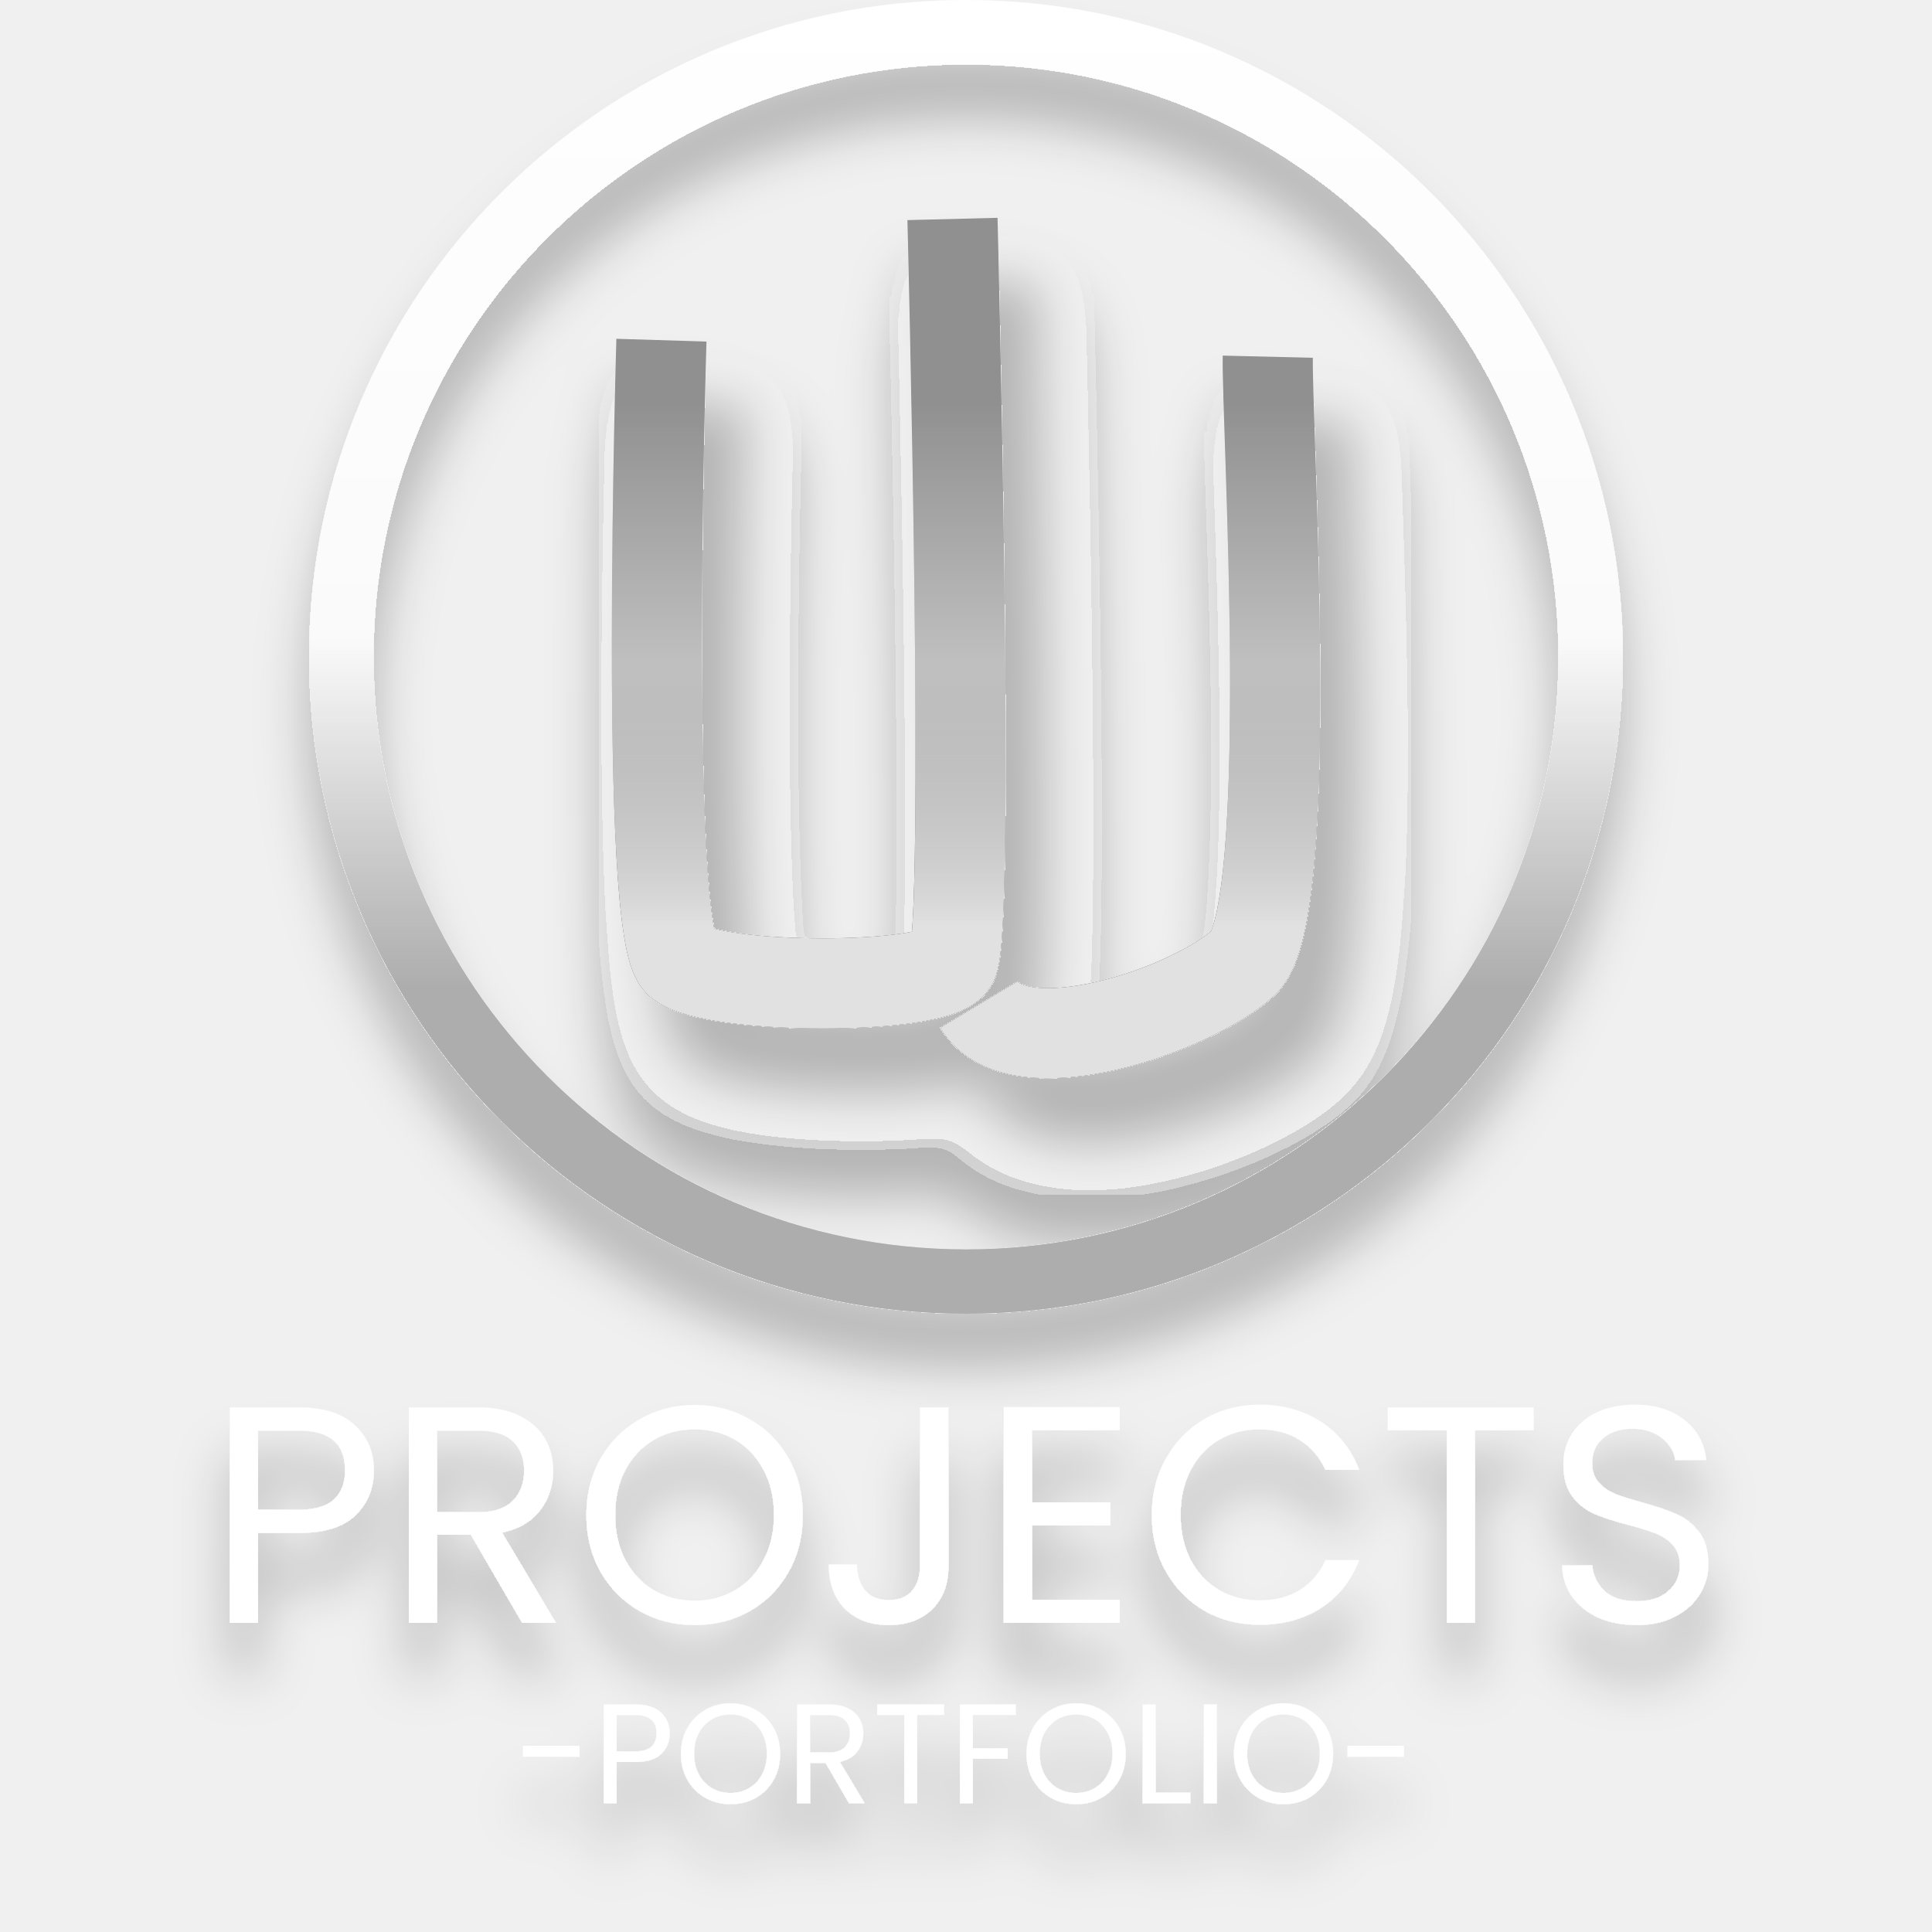
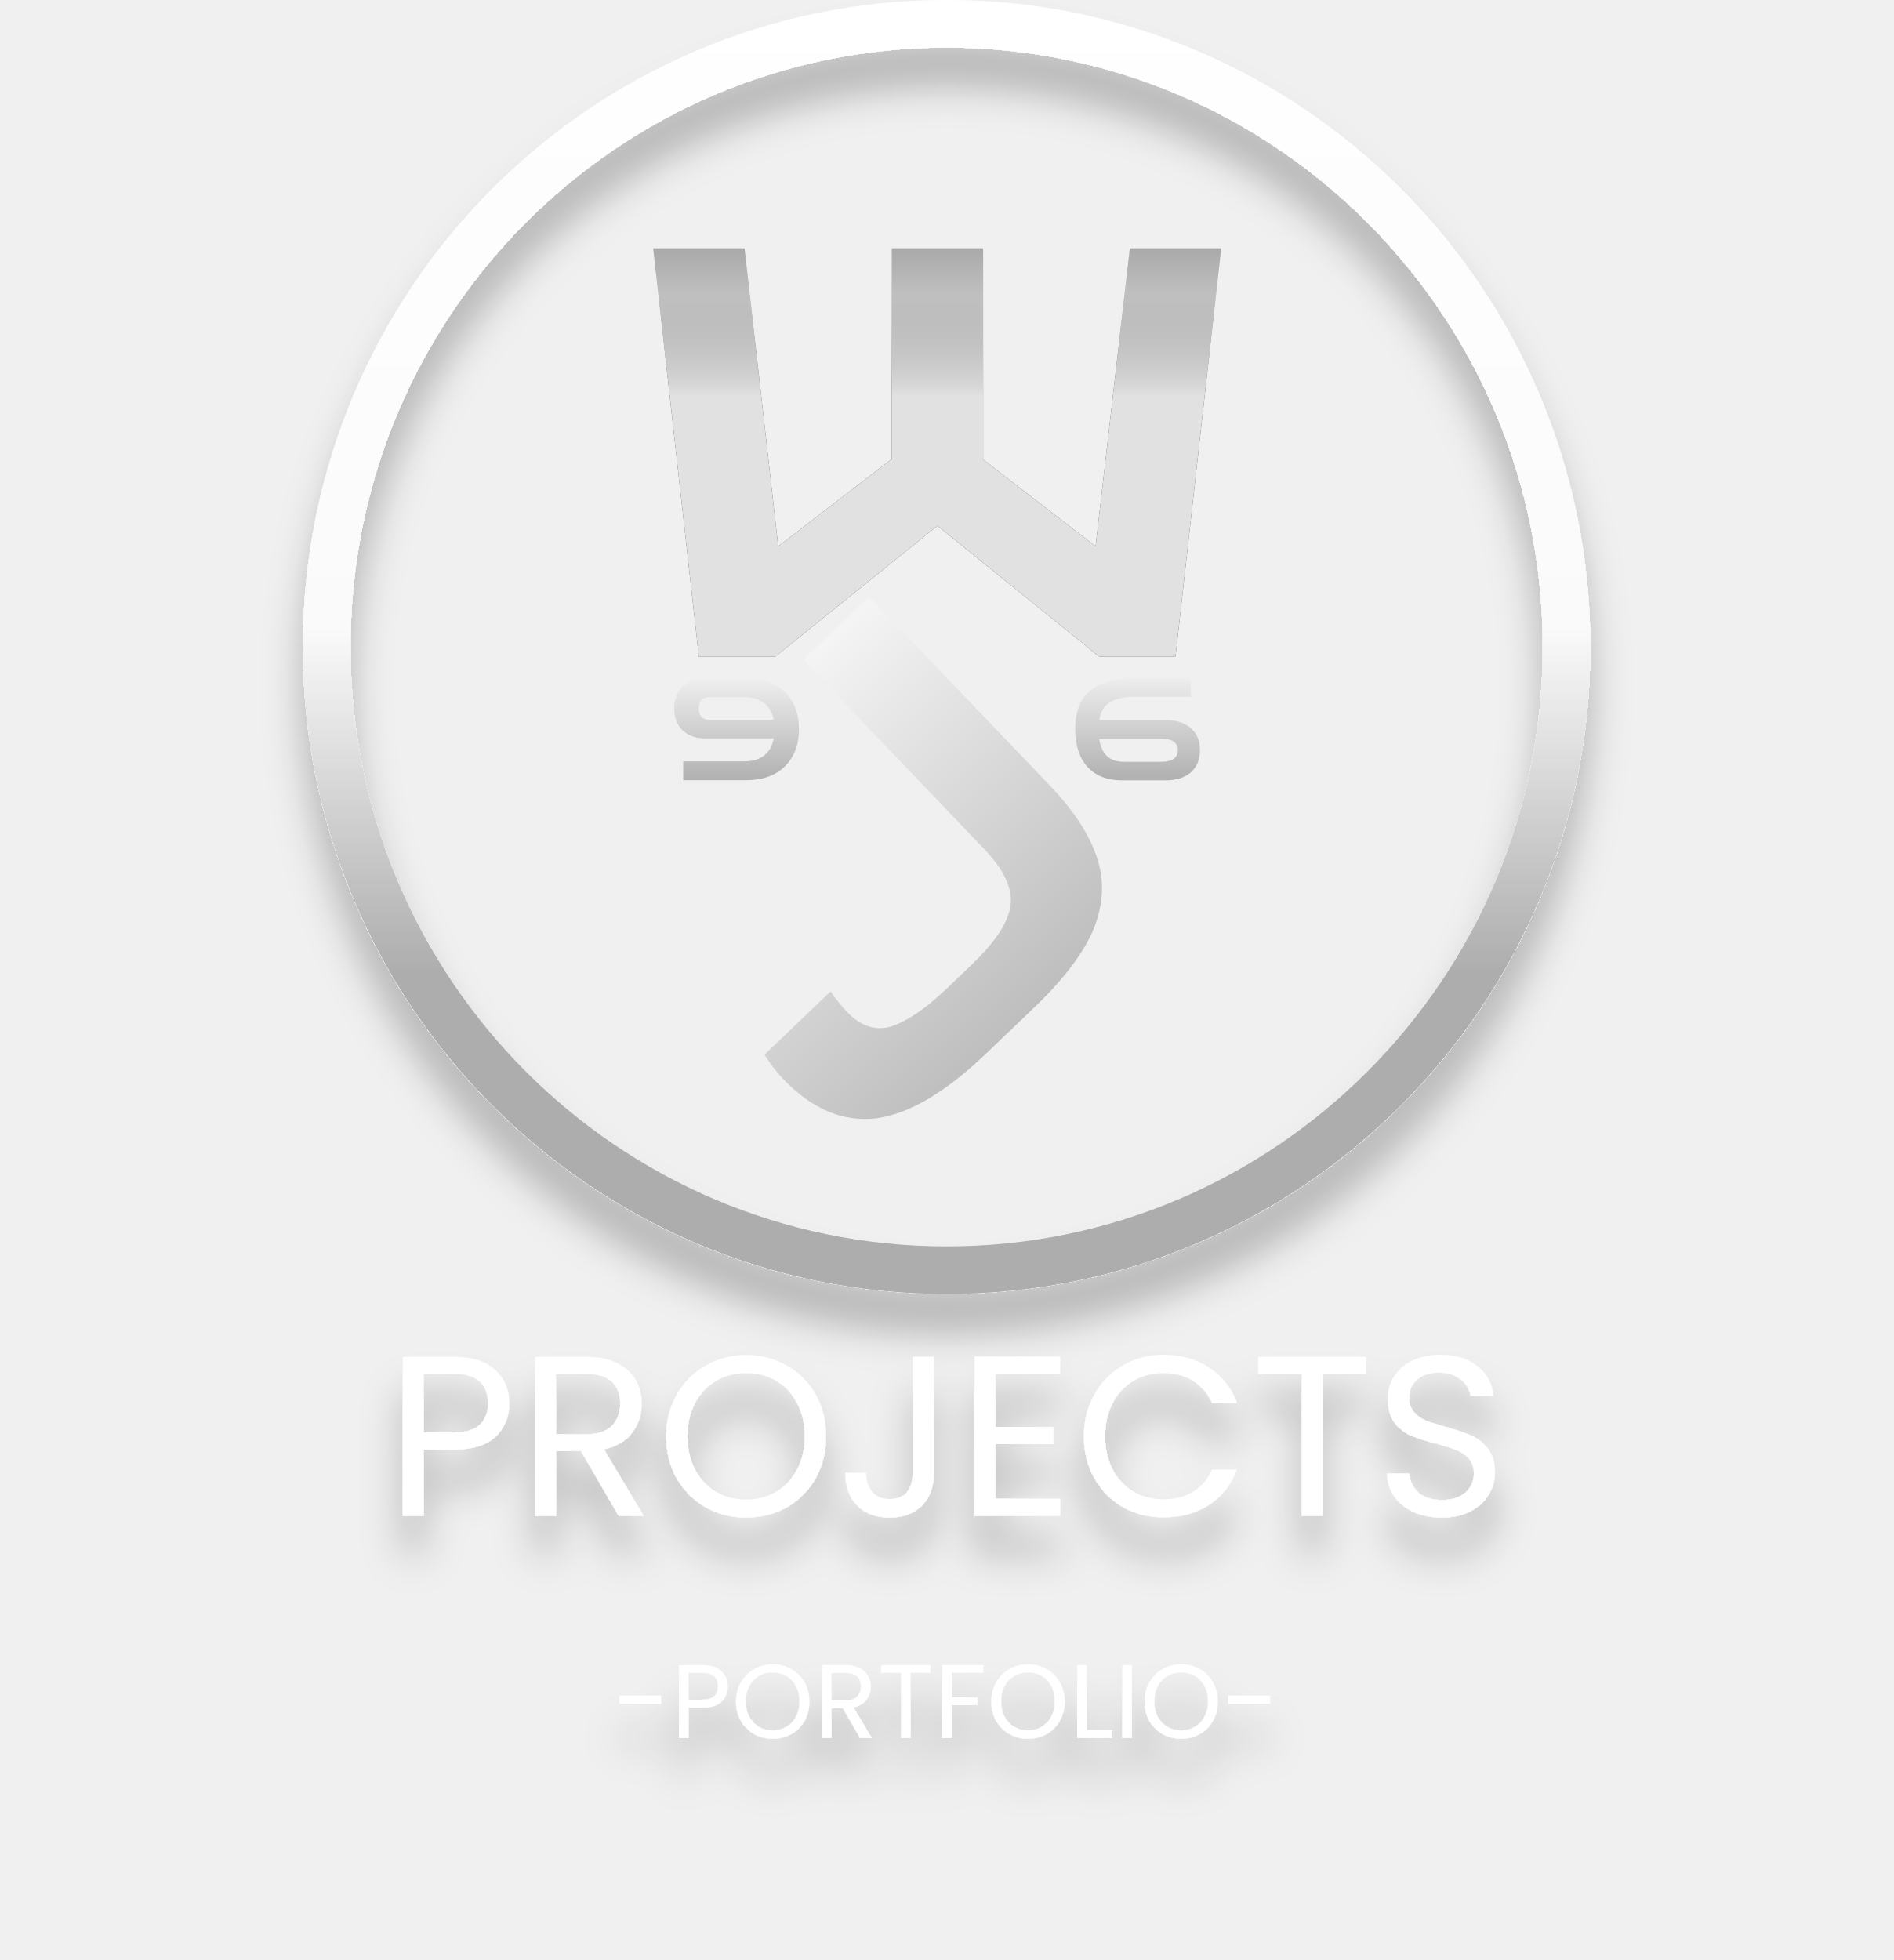
- <svg xmlns="http://www.w3.org/2000/svg" width="150" height="150" viewBox="0 0 150 150" fill="none">
-   <g filter="url(#filter0_d_14_55)">
-     <circle cx="75" cy="51" r="48.5" stroke="url(#paint0_linear_14_55)" stroke-width="5" stroke-linecap="square" />
-     <circle cx="75" cy="51" r="48.5" stroke="url(#paint1_linear_14_55)" stroke-opacity="0.2" stroke-width="5" stroke-linecap="square" />
-     <path d="M29.028 114.168C29.028 115.56 28.548 116.72 27.588 117.648C26.644 118.56 25.196 119.016 23.244 119.016H20.028V126H17.844V109.272H23.244C25.132 109.272 26.564 109.728 27.54 110.64C28.532 111.552 29.028 112.728 29.028 114.168ZM23.244 117.216C24.46 117.216 25.356 116.952 25.932 116.424C26.508 115.896 26.796 115.144 26.796 114.168C26.796 112.104 25.612 111.072 23.244 111.072H20.028V117.216H23.244ZM40.55 126L36.566 119.16H33.926V126H31.742V109.272H37.142C38.407 109.272 39.471 109.488 40.334 109.92C41.215 110.352 41.87 110.936 42.303 111.672C42.734 112.408 42.95 113.248 42.95 114.192C42.95 115.344 42.614 116.36 41.943 117.24C41.286 118.12 40.294 118.704 38.967 118.992L43.166 126H40.55ZM33.926 117.408H37.142C38.327 117.408 39.215 117.12 39.806 116.544C40.398 115.952 40.694 115.168 40.694 114.192C40.694 113.2 40.398 112.432 39.806 111.888C39.23 111.344 38.343 111.072 37.142 111.072H33.926V117.408ZM53.928 126.168C52.376 126.168 50.96 125.808 49.68 125.088C48.4 124.352 47.384 123.336 46.632 122.04C45.896 120.728 45.528 119.256 45.528 117.624C45.528 115.992 45.896 114.528 46.632 113.232C47.384 111.92 48.4 110.904 49.68 110.184C50.96 109.448 52.376 109.08 53.928 109.08C55.496 109.08 56.92 109.448 58.2 110.184C59.48 110.904 60.488 111.912 61.224 113.208C61.96 114.504 62.328 115.976 62.328 117.624C62.328 119.272 61.96 120.744 61.224 122.04C60.488 123.336 59.48 124.352 58.2 125.088C56.92 125.808 55.496 126.168 53.928 126.168ZM53.928 124.272C55.096 124.272 56.144 124 57.072 123.456C58.016 122.912 58.752 122.136 59.28 121.128C59.824 120.12 60.096 118.952 60.096 117.624C60.096 116.28 59.824 115.112 59.28 114.12C58.752 113.112 58.024 112.336 57.096 111.792C56.168 111.248 55.112 110.976 53.928 110.976C52.744 110.976 51.688 111.248 50.76 111.792C49.832 112.336 49.096 113.112 48.552 114.12C48.024 115.112 47.76 116.28 47.76 117.624C47.76 118.952 48.024 120.12 48.552 121.128C49.096 122.136 49.832 122.912 50.76 123.456C51.704 124 52.76 124.272 53.928 124.272ZM73.635 109.272V121.632C73.635 123.008 73.211 124.112 72.363 124.944C71.515 125.76 70.395 126.168 69.003 126.168C67.595 126.168 66.467 125.752 65.619 124.92C64.771 124.072 64.347 122.92 64.347 121.464H66.531C66.547 122.28 66.755 122.944 67.155 123.456C67.571 123.968 68.187 124.224 69.003 124.224C69.819 124.224 70.427 123.984 70.827 123.504C71.227 123.008 71.427 122.384 71.427 121.632V109.272H73.635ZM80.122 111.048V116.64H86.218V118.44H80.122V124.2H86.938V126H77.938V109.248H86.938V111.048H80.122ZM89.427 117.624C89.427 115.992 89.794 114.528 90.531 113.232C91.266 111.92 92.266 110.896 93.531 110.16C94.811 109.424 96.227 109.056 97.778 109.056C99.603 109.056 101.195 109.496 102.555 110.376C103.915 111.256 104.907 112.504 105.531 114.12H102.915C102.451 113.112 101.779 112.336 100.899 111.792C100.035 111.248 98.995 110.976 97.778 110.976C96.611 110.976 95.562 111.248 94.635 111.792C93.707 112.336 92.978 113.112 92.451 114.12C91.922 115.112 91.659 116.28 91.659 117.624C91.659 118.952 91.922 120.12 92.451 121.128C92.978 122.12 93.707 122.888 94.635 123.432C95.562 123.976 96.611 124.248 97.778 124.248C98.995 124.248 100.035 123.984 100.899 123.456C101.779 122.912 102.451 122.136 102.915 121.128H105.531C104.907 122.728 103.915 123.968 102.555 124.848C101.195 125.712 99.603 126.144 97.778 126.144C96.227 126.144 94.811 125.784 93.531 125.064C92.266 124.328 91.266 123.312 90.531 122.016C89.794 120.72 89.427 119.256 89.427 117.624ZM119.078 109.272V111.048H114.518V126H112.334V111.048H107.75V109.272H119.078ZM127.07 126.168C125.966 126.168 124.974 125.976 124.094 125.592C123.23 125.192 122.55 124.648 122.054 123.96C121.558 123.256 121.302 122.448 121.286 121.536H123.614C123.694 122.32 124.014 122.984 124.574 123.528C125.15 124.056 125.982 124.32 127.07 124.32C128.11 124.32 128.926 124.064 129.518 123.552C130.126 123.024 130.43 122.352 130.43 121.536C130.43 120.896 130.254 120.376 129.902 119.976C129.55 119.576 129.11 119.272 128.582 119.064C128.054 118.856 127.342 118.632 126.446 118.392C125.342 118.104 124.454 117.816 123.782 117.528C123.126 117.24 122.558 116.792 122.078 116.184C121.614 115.56 121.382 114.728 121.382 113.688C121.382 112.776 121.614 111.968 122.078 111.264C122.542 110.56 123.19 110.016 124.022 109.632C124.87 109.248 125.838 109.056 126.926 109.056C128.494 109.056 129.774 109.448 130.766 110.232C131.774 111.016 132.342 112.056 132.47 113.352H130.07C129.99 112.712 129.654 112.152 129.062 111.672C128.47 111.176 127.686 110.928 126.71 110.928C125.798 110.928 125.054 111.168 124.478 111.648C123.902 112.112 123.614 112.768 123.614 113.616C123.614 114.224 123.782 114.72 124.118 115.104C124.47 115.488 124.894 115.784 125.39 115.992C125.902 116.184 126.614 116.408 127.526 116.664C128.63 116.968 129.518 117.272 130.19 117.576C130.862 117.864 131.438 118.32 131.918 118.944C132.398 119.552 132.638 120.384 132.638 121.44C132.638 122.256 132.422 123.024 131.99 123.744C131.558 124.464 130.918 125.048 130.07 125.496C129.222 125.944 128.222 126.168 127.07 126.168Z" fill="white" />
-     <path d="M44.991 135.545V136.392H40.602V135.545H44.991ZM51.996 134.577C51.996 135.215 51.776 135.747 51.336 136.172C50.903 136.59 50.24 136.799 49.345 136.799H47.871V140H46.87V132.333H49.345C50.21 132.333 50.867 132.542 51.314 132.96C51.769 133.378 51.996 133.917 51.996 134.577ZM49.345 135.974C49.902 135.974 50.313 135.853 50.577 135.611C50.841 135.369 50.973 135.024 50.973 134.577C50.973 133.631 50.43 133.158 49.345 133.158H47.871V135.974H49.345ZM56.716 140.077C56.005 140.077 55.356 139.912 54.769 139.582C54.182 139.245 53.717 138.779 53.372 138.185C53.035 137.584 52.866 136.909 52.866 136.161C52.866 135.413 53.035 134.742 53.372 134.148C53.717 133.547 54.182 133.081 54.769 132.751C55.356 132.414 56.005 132.245 56.716 132.245C57.435 132.245 58.087 132.414 58.674 132.751C59.261 133.081 59.723 133.543 60.06 134.137C60.397 134.731 60.566 135.406 60.566 136.161C60.566 136.916 60.397 137.591 60.06 138.185C59.723 138.779 59.261 139.245 58.674 139.582C58.087 139.912 57.435 140.077 56.716 140.077ZM56.716 139.208C57.251 139.208 57.732 139.083 58.157 138.834C58.59 138.585 58.927 138.229 59.169 137.767C59.418 137.305 59.543 136.77 59.543 136.161C59.543 135.545 59.418 135.01 59.169 134.555C58.927 134.093 58.593 133.737 58.168 133.488C57.743 133.239 57.259 133.114 56.716 133.114C56.173 133.114 55.689 133.239 55.264 133.488C54.839 133.737 54.501 134.093 54.252 134.555C54.01 135.01 53.889 135.545 53.889 136.161C53.889 136.77 54.01 137.305 54.252 137.767C54.501 138.229 54.839 138.585 55.264 138.834C55.697 139.083 56.181 139.208 56.716 139.208ZM65.924 140L64.099 136.865H62.889V140H61.888V132.333H64.362C64.942 132.333 65.43 132.432 65.826 132.63C66.229 132.828 66.529 133.096 66.728 133.433C66.925 133.77 67.025 134.155 67.025 134.588C67.025 135.116 66.871 135.582 66.562 135.985C66.262 136.388 65.807 136.656 65.198 136.788L67.124 140H65.924ZM62.889 136.062H64.362C64.905 136.062 65.312 135.93 65.584 135.666C65.855 135.395 65.99 135.035 65.99 134.588C65.99 134.133 65.855 133.781 65.584 133.532C65.32 133.283 64.912 133.158 64.362 133.158H62.889V136.062ZM73.299 132.333V133.147H71.209V140H70.208V133.147H68.107V132.333H73.299ZM78.865 132.333V133.147H75.532V135.732H78.238V136.546H75.532V140H74.531V132.333H78.865ZM83.55 140.077C82.839 140.077 82.19 139.912 81.603 139.582C81.016 139.245 80.551 138.779 80.206 138.185C79.869 137.584 79.7 136.909 79.7 136.161C79.7 135.413 79.869 134.742 80.206 134.148C80.551 133.547 81.016 133.081 81.603 132.751C82.19 132.414 82.839 132.245 83.55 132.245C84.269 132.245 84.921 132.414 85.508 132.751C86.095 133.081 86.557 133.543 86.894 134.137C87.231 134.731 87.4 135.406 87.4 136.161C87.4 136.916 87.231 137.591 86.894 138.185C86.557 138.779 86.095 139.245 85.508 139.582C84.921 139.912 84.269 140.077 83.55 140.077ZM83.55 139.208C84.085 139.208 84.566 139.083 84.991 138.834C85.424 138.585 85.761 138.229 86.003 137.767C86.252 137.305 86.377 136.77 86.377 136.161C86.377 135.545 86.252 135.01 86.003 134.555C85.761 134.093 85.427 133.737 85.002 133.488C84.577 133.239 84.093 133.114 83.55 133.114C83.007 133.114 82.523 133.239 82.098 133.488C81.673 133.737 81.335 134.093 81.086 134.555C80.844 135.01 80.723 135.545 80.723 136.161C80.723 136.77 80.844 137.305 81.086 137.767C81.335 138.229 81.673 138.585 82.098 138.834C82.531 139.083 83.015 139.208 83.55 139.208ZM89.722 139.186H92.406V140H88.722V132.333H89.722V139.186ZM94.471 132.333V140H93.47V132.333H94.471ZM99.653 140.077C98.941 140.077 98.292 139.912 97.706 139.582C97.119 139.245 96.653 138.779 96.309 138.185C95.971 137.584 95.803 136.909 95.803 136.161C95.803 135.413 95.971 134.742 96.309 134.148C96.653 133.547 97.119 133.081 97.706 132.751C98.292 132.414 98.941 132.245 99.653 132.245C100.371 132.245 101.024 132.414 101.611 132.751C102.197 133.081 102.659 133.543 102.997 134.137C103.334 134.731 103.503 135.406 103.503 136.161C103.503 136.916 103.334 137.591 102.997 138.185C102.659 138.779 102.197 139.245 101.611 139.582C101.024 139.912 100.371 140.077 99.653 140.077ZM99.653 139.208C100.188 139.208 100.668 139.083 101.094 138.834C101.526 138.585 101.864 138.229 102.106 137.767C102.355 137.305 102.48 136.77 102.48 136.161C102.48 135.545 102.355 135.01 102.106 134.555C101.864 134.093 101.53 133.737 101.105 133.488C100.679 133.239 100.195 133.114 99.653 133.114C99.11 133.114 98.626 133.239 98.201 133.488C97.775 133.737 97.438 134.093 97.189 134.555C96.947 135.01 96.826 135.545 96.826 136.161C96.826 136.77 96.947 137.305 97.189 137.767C97.438 138.229 97.775 138.585 98.201 138.834C98.633 139.083 99.117 139.208 99.653 139.208ZM109.004 135.545V136.392H104.615V135.545H109.004Z" fill="white" />
-     <g filter="url(#filter1_d_14_55)">
-       <path d="M51.353 26.411C51.353 26.411 49.941 72.61 52.765 74.749C55.59 76.888 72.538 76.888 73.951 74.749C75.363 72.61 73.951 17 73.951 17M98.431 27.694C98.314 32.512 100.679 70.999 96.548 74.749C92.418 78.498 79 83 76 78" stroke="url(#paint2_linear_14_55)" stroke-width="7" />
-       <path d="M51.353 26.411C51.353 26.411 49.941 72.61 52.765 74.749C55.59 76.888 72.538 76.888 73.951 74.749C75.363 72.61 73.951 17 73.951 17M98.431 27.694C98.314 32.512 100.679 70.999 96.548 74.749C92.418 78.498 79 83 76 78" stroke="url(#paint3_linear_14_55)" stroke-opacity="0.86" stroke-width="7" />
-     </g>
+ <svg xmlns="http://www.w3.org/2000/svg" width="199" height="206" viewBox="0 0 199 206" fill="none">
+   <g filter="url(#filter0_d_18_8)">
+     <path d="M164.66 68C164.66 104.186 135.475 133.5 99.5 133.5C63.525 133.5 34.34 104.186 34.34 68C34.34 31.814 63.525 2.5 99.5 2.5C135.475 2.5 164.66 31.814 164.66 68Z" stroke="url(#paint0_linear_18_8)" stroke-width="5" stroke-linecap="square" />
+     <path d="M164.66 68C164.66 104.186 135.475 133.5 99.5 133.5C63.525 133.5 34.34 104.186 34.34 68C34.34 31.814 63.525 2.5 99.5 2.5C135.475 2.5 164.66 31.814 164.66 68Z" stroke="url(#paint1_linear_18_8)" stroke-opacity="0.2" stroke-width="5" stroke-linecap="square" />
+     <path d="M53.528 147.501C53.528 148.893 53.048 150.053 52.088 150.981C51.144 151.893 49.696 152.349 47.744 152.349H44.528V159.333H42.344V142.605H47.744C49.632 142.605 51.064 143.061 52.04 143.973C53.032 144.885 53.528 146.061 53.528 147.501ZM47.744 150.549C48.96 150.549 49.856 150.285 50.432 149.757C51.008 149.229 51.296 148.477 51.296 147.501C51.296 145.437 50.112 144.405 47.744 144.405H44.528V150.549H47.744ZM65.05 159.333L61.066 152.493H58.426V159.333H56.242V142.605H61.642C62.907 142.605 63.971 142.821 64.835 143.253C65.715 143.685 66.371 144.269 66.802 145.005C67.234 145.741 67.451 146.581 67.451 147.525C67.451 148.677 67.115 149.693 66.442 150.573C65.787 151.453 64.794 152.037 63.467 152.325L67.666 159.333H65.05ZM58.426 150.741H61.642C62.827 150.741 63.715 150.453 64.306 149.877C64.898 149.285 65.195 148.501 65.195 147.525C65.195 146.533 64.898 145.765 64.306 145.221C63.73 144.677 62.843 144.405 61.642 144.405H58.426V150.741ZM78.428 159.501C76.876 159.501 75.46 159.141 74.18 158.421C72.9 157.685 71.884 156.669 71.132 155.373C70.396 154.061 70.028 152.589 70.028 150.957C70.028 149.325 70.396 147.861 71.132 146.565C71.884 145.253 72.9 144.237 74.18 143.517C75.46 142.781 76.876 142.413 78.428 142.413C79.996 142.413 81.42 142.781 82.7 143.517C83.98 144.237 84.988 145.245 85.724 146.541C86.46 147.837 86.828 149.309 86.828 150.957C86.828 152.605 86.46 154.077 85.724 155.373C84.988 156.669 83.98 157.685 82.7 158.421C81.42 159.141 79.996 159.501 78.428 159.501ZM78.428 157.605C79.596 157.605 80.644 157.333 81.572 156.789C82.516 156.245 83.252 155.469 83.78 154.461C84.324 153.453 84.596 152.285 84.596 150.957C84.596 149.613 84.324 148.445 83.78 147.453C83.252 146.445 82.524 145.669 81.596 145.125C80.668 144.581 79.612 144.309 78.428 144.309C77.244 144.309 76.188 144.581 75.26 145.125C74.332 145.669 73.596 146.445 73.052 147.453C72.524 148.445 72.26 149.613 72.26 150.957C72.26 152.285 72.524 153.453 73.052 154.461C73.596 155.469 74.332 156.245 75.26 156.789C76.204 157.333 77.26 157.605 78.428 157.605ZM98.135 142.605V154.965C98.135 156.341 97.711 157.445 96.863 158.277C96.015 159.093 94.895 159.501 93.503 159.501C92.095 159.501 90.967 159.085 90.119 158.253C89.271 157.405 88.847 156.253 88.847 154.797H91.031C91.047 155.613 91.255 156.277 91.655 156.789C92.071 157.301 92.687 157.557 93.503 157.557C94.319 157.557 94.927 157.317 95.327 156.837C95.727 156.341 95.927 155.717 95.927 154.965V142.605H98.135ZM104.622 144.381V149.973H110.718V151.773H104.622V157.533H111.438V159.333H102.438V142.581H111.438V144.381H104.622ZM113.927 150.957C113.927 149.325 114.295 147.861 115.031 146.565C115.767 145.253 116.767 144.229 118.031 143.493C119.311 142.757 120.727 142.389 122.279 142.389C124.103 142.389 125.695 142.829 127.055 143.709C128.415 144.589 129.407 145.837 130.031 147.453H127.415C126.951 146.445 126.279 145.669 125.399 145.125C124.535 144.581 123.495 144.309 122.279 144.309C121.111 144.309 120.063 144.581 119.135 145.125C118.207 145.669 117.479 146.445 116.951 147.453C116.423 148.445 116.159 149.613 116.159 150.957C116.159 152.285 116.423 153.453 116.951 154.461C117.479 155.453 118.207 156.221 119.135 156.765C120.063 157.309 121.111 157.581 122.279 157.581C123.495 157.581 124.535 157.317 125.399 156.789C126.279 156.245 126.951 155.469 127.415 154.461H130.031C129.407 156.061 128.415 157.301 127.055 158.181C125.695 159.045 124.103 159.477 122.279 159.477C120.727 159.477 119.311 159.117 118.031 158.397C116.767 157.661 115.767 156.645 115.031 155.349C114.295 154.053 113.927 152.589 113.927 150.957ZM143.578 142.605V144.381H139.018V159.333H136.834V144.381H132.25V142.605H143.578ZM151.57 159.501C150.466 159.501 149.474 159.309 148.594 158.925C147.73 158.525 147.05 157.981 146.554 157.293C146.058 156.589 145.802 155.781 145.786 154.869H148.114C148.194 155.653 148.514 156.317 149.074 156.861C149.65 157.389 150.482 157.653 151.57 157.653C152.61 157.653 153.426 157.397 154.018 156.885C154.626 156.357 154.93 155.685 154.93 154.869C154.93 154.229 154.754 153.709 154.402 153.309C154.05 152.909 153.61 152.605 153.082 152.397C152.554 152.189 151.842 151.965 150.946 151.725C149.842 151.437 148.954 151.149 148.282 150.861C147.626 150.573 147.058 150.125 146.578 149.517C146.114 148.893 145.882 148.061 145.882 147.021C145.882 146.109 146.114 145.301 146.578 144.597C147.042 143.893 147.69 143.349 148.522 142.965C149.37 142.581 150.338 142.389 151.426 142.389C152.994 142.389 154.274 142.781 155.266 143.565C156.274 144.349 156.842 145.389 156.97 146.685H154.57C154.49 146.045 154.154 145.485 153.562 145.005C152.97 144.509 152.186 144.261 151.21 144.261C150.298 144.261 149.554 144.501 148.978 144.981C148.402 145.445 148.114 146.101 148.114 146.949C148.114 147.557 148.282 148.053 148.618 148.437C148.97 148.821 149.394 149.117 149.89 149.325C150.402 149.517 151.114 149.741 152.026 149.997C153.13 150.301 154.018 150.605 154.69 150.909C155.362 151.197 155.938 151.653 156.418 152.277C156.898 152.885 157.138 153.717 157.138 154.773C157.138 155.589 156.922 156.357 156.49 157.077C156.058 157.797 155.418 158.381 154.57 158.829C153.722 159.277 152.722 159.501 151.57 159.501Z" fill="white" />
+     <path d="M69.491 178.212V179.059H65.102V178.212H69.491ZM76.496 177.244C76.496 177.882 76.276 178.413 75.836 178.839C75.403 179.257 74.74 179.466 73.845 179.466H72.371V182.667H71.37V175H73.845C74.71 175 75.367 175.209 75.814 175.627C76.269 176.045 76.496 176.584 76.496 177.244ZM73.845 178.641C74.402 178.641 74.813 178.52 75.077 178.278C75.341 178.036 75.473 177.691 75.473 177.244C75.473 176.298 74.93 175.825 73.845 175.825H72.371V178.641H73.845ZM81.216 182.744C80.505 182.744 79.856 182.579 79.269 182.249C78.682 181.911 78.217 181.446 77.872 180.852C77.535 180.25 77.366 179.576 77.366 178.828C77.366 178.08 77.535 177.409 77.872 176.815C78.217 176.213 78.682 175.748 79.269 175.418C79.856 175.08 80.505 174.912 81.216 174.912C81.935 174.912 82.587 175.08 83.174 175.418C83.761 175.748 84.223 176.21 84.56 176.804C84.897 177.398 85.066 178.072 85.066 178.828C85.066 179.583 84.897 180.258 84.56 180.852C84.223 181.446 83.761 181.911 83.174 182.249C82.587 182.579 81.935 182.744 81.216 182.744ZM81.216 181.875C81.751 181.875 82.232 181.75 82.657 181.501C83.09 181.251 83.427 180.896 83.669 180.434C83.918 179.972 84.043 179.436 84.043 178.828C84.043 178.212 83.918 177.676 83.669 177.222C83.427 176.76 83.093 176.404 82.668 176.155C82.243 175.905 81.759 175.781 81.216 175.781C80.673 175.781 80.189 175.905 79.764 176.155C79.339 176.404 79.001 176.76 78.752 177.222C78.51 177.676 78.389 178.212 78.389 178.828C78.389 179.436 78.51 179.972 78.752 180.434C79.001 180.896 79.339 181.251 79.764 181.501C80.197 181.75 80.681 181.875 81.216 181.875ZM90.424 182.667L88.599 179.532H87.388V182.667H86.388V175H88.862C89.442 175 89.93 175.099 90.326 175.297C90.729 175.495 91.029 175.762 91.228 176.1C91.425 176.437 91.525 176.822 91.525 177.255C91.525 177.783 91.371 178.248 91.062 178.652C90.762 179.055 90.307 179.323 89.698 179.455L91.624 182.667H90.424ZM87.388 178.729H88.862C89.405 178.729 89.812 178.597 90.084 178.333C90.355 178.061 90.49 177.702 90.49 177.255C90.49 176.8 90.355 176.448 90.084 176.199C89.82 175.949 89.412 175.825 88.862 175.825H87.388V178.729ZM97.799 175V175.814H95.709V182.667H94.708V175.814H92.607V175H97.799ZM103.365 175V175.814H100.032V178.399H102.738V179.213H100.032V182.667H99.031V175H103.365ZM108.05 182.744C107.339 182.744 106.69 182.579 106.103 182.249C105.516 181.911 105.051 181.446 104.706 180.852C104.369 180.25 104.2 179.576 104.2 178.828C104.2 178.08 104.369 177.409 104.706 176.815C105.051 176.213 105.516 175.748 106.103 175.418C106.69 175.08 107.339 174.912 108.05 174.912C108.769 174.912 109.421 175.08 110.008 175.418C110.595 175.748 111.057 176.21 111.394 176.804C111.731 177.398 111.9 178.072 111.9 178.828C111.9 179.583 111.731 180.258 111.394 180.852C111.057 181.446 110.595 181.911 110.008 182.249C109.421 182.579 108.769 182.744 108.05 182.744ZM108.05 181.875C108.585 181.875 109.066 181.75 109.491 181.501C109.924 181.251 110.261 180.896 110.503 180.434C110.752 179.972 110.877 179.436 110.877 178.828C110.877 178.212 110.752 177.676 110.503 177.222C110.261 176.76 109.927 176.404 109.502 176.155C109.077 175.905 108.593 175.781 108.05 175.781C107.507 175.781 107.023 175.905 106.598 176.155C106.173 176.404 105.835 176.76 105.586 177.222C105.344 177.676 105.223 178.212 105.223 178.828C105.223 179.436 105.344 179.972 105.586 180.434C105.835 180.896 106.173 181.251 106.598 181.501C107.031 181.75 107.515 181.875 108.05 181.875ZM114.223 181.853H116.907V182.667H113.222V175H114.223V181.853ZM118.971 175V182.667H117.97V175H118.971ZM124.153 182.744C123.441 182.744 122.792 182.579 122.206 182.249C121.619 181.911 121.153 181.446 120.809 180.852C120.471 180.25 120.303 179.576 120.303 178.828C120.303 178.08 120.471 177.409 120.809 176.815C121.153 176.213 121.619 175.748 122.206 175.418C122.792 175.08 123.441 174.912 124.153 174.912C124.871 174.912 125.524 175.08 126.111 175.418C126.697 175.748 127.159 176.21 127.497 176.804C127.834 177.398 128.003 178.072 128.003 178.828C128.003 179.583 127.834 180.258 127.497 180.852C127.159 181.446 126.697 181.911 126.111 182.249C125.524 182.579 124.871 182.744 124.153 182.744ZM124.153 181.875C124.688 181.875 125.168 181.75 125.594 181.501C126.026 181.251 126.364 180.896 126.606 180.434C126.855 179.972 126.98 179.436 126.98 178.828C126.98 178.212 126.855 177.676 126.606 177.222C126.364 176.76 126.03 176.404 125.605 176.155C125.179 175.905 124.695 175.781 124.153 175.781C123.61 175.781 123.126 175.905 122.701 176.155C122.275 176.404 121.938 176.76 121.689 177.222C121.447 177.676 121.326 178.212 121.326 178.828C121.326 179.436 121.447 179.972 121.689 180.434C121.938 180.896 122.275 181.251 122.701 181.501C123.133 181.75 123.617 181.875 124.153 181.875ZM133.504 178.212V179.059H129.115V178.212H133.504Z" fill="white" />
  </g>
+   <path d="M73.458 69L68.658 26.1H78.258L81.798 57.42L93.738 48.24V26.1H103.338V48.3L115.158 57.42L118.758 26.1H128.358L123.558 69H115.518L98.538 55.26L81.498 69H73.458Z" fill="url(#paint2_linear_18_8)" />
+   <path d="M73.458 69L68.658 26.1H78.258L81.798 57.42L93.738 48.24V26.1H103.338V48.3L115.158 57.42L118.758 26.1H128.358L123.558 69H115.518L98.538 55.26L81.498 69H73.458Z" fill="url(#paint3_linear_18_8)" fill-opacity="0.86" />
+   <path d="M103.617 110.761C99.339 114.854 95.47 117.116 92.009 117.549C88.549 117.925 85.312 116.538 82.298 113.388C81.579 112.636 80.933 111.787 80.36 110.841L87.296 104.205C87.598 104.636 87.9 105.038 88.203 105.413C88.506 105.787 88.768 106.09 88.99 106.321C90.51 107.911 92.126 108.414 93.837 107.829C95.519 107.216 97.372 105.941 99.395 104.005L102.127 101.392C104.583 99.042 105.944 96.993 106.209 95.244C106.476 93.44 105.558 91.439 103.456 89.242L84.418 69.343L91.355 62.706L110.393 82.606C112.826 85.149 114.455 87.633 115.278 90.055C116.102 92.478 116.004 94.98 114.985 97.56C113.938 100.112 111.84 102.894 108.689 105.908L103.617 110.761Z" fill="url(#paint4_linear_18_8)" />
+   <path d="M71.812 82V80.02H78.203C79.103 80.02 79.812 79.81 80.332 79.39C80.853 78.97 81.183 78.375 81.323 77.605H74.153C73.123 77.605 72.317 77.32 71.737 76.75C71.157 76.18 70.868 75.42 70.868 74.47C70.868 73.51 71.157 72.745 71.737 72.175C72.317 71.595 73.123 71.305 74.153 71.305H78.412C79.582 71.305 80.582 71.525 81.412 71.965C82.243 72.405 82.877 73.025 83.317 73.825C83.757 74.625 83.978 75.565 83.978 76.645C83.978 77.725 83.757 78.665 83.317 79.465C82.877 80.265 82.243 80.89 81.412 81.34C80.582 81.78 79.582 82 78.412 82H71.812ZM74.618 75.655H81.323C81.172 74.885 80.832 74.295 80.302 73.885C79.782 73.475 79.073 73.27 78.172 73.27H74.618C73.838 73.27 73.448 73.67 73.448 74.47C73.448 75.26 73.838 75.655 74.618 75.655Z" fill="url(#paint5_linear_18_8)" />
+   <path d="M117.937 82.015C116.377 82.015 115.167 81.545 114.307 80.605C113.447 79.655 113.017 78.33 113.017 76.63C113.017 74.78 113.552 73.425 114.622 72.565C115.702 71.705 117.207 71.275 119.137 71.275H125.182V73.225H119.302C118.212 73.225 117.347 73.41 116.707 73.78C116.077 74.14 115.687 74.775 115.537 75.685H122.542C123.652 75.685 124.527 75.965 125.167 76.525C125.807 77.075 126.127 77.84 126.127 78.82C126.127 79.83 125.807 80.615 125.167 81.175C124.527 81.735 123.652 82.015 122.542 82.015H117.937ZM118.102 80.065H122.077C122.627 80.065 123.052 79.965 123.352 79.765C123.652 79.555 123.802 79.245 123.802 78.835C123.802 78.435 123.652 78.135 123.352 77.935C123.052 77.735 122.627 77.635 122.077 77.635H115.537C115.767 79.255 116.622 80.065 118.102 80.065Z" fill="url(#paint6_linear_18_8)" />
  <defs>
-     <filter id="filter0_d_14_55" x="-4" y="0" width="158" height="158" filterUnits="userSpaceOnUse" color-interpolation-filters="sRGB">
+     <filter id="filter0_d_18_8" x="-4" y="0" width="207" height="208" filterUnits="userSpaceOnUse" color-interpolation-filters="sRGB">
      <feFlood flood-opacity="0" result="BackgroundImageFix" />
      <feColorMatrix in="SourceAlpha" type="matrix" values="0 0 0 0 0 0 0 0 0 0 0 0 0 0 0 0 0 0 127 0" result="hardAlpha" />
      <feOffset dy="4" />
      <feGaussianBlur stdDeviation="2" />
      <feComposite in2="hardAlpha" operator="out" />
      <feColorMatrix type="matrix" values="0 0 0 0 0 0 0 0 0 0 0 0 0 0 0 0 0 0 0.25 0" />
-       <feBlend mode="normal" in2="BackgroundImageFix" result="effect1_dropShadow_14_55" />
-       <feBlend mode="normal" in="SourceGraphic" in2="effect1_dropShadow_14_55" result="shape" />
+       <feBlend mode="normal" in2="BackgroundImageFix" result="effect1_dropShadow_18_8" />
+       <feBlend mode="normal" in="SourceGraphic" in2="effect1_dropShadow_18_8" result="shape" />
    </filter>
-     <filter id="filter1_d_14_55" x="46.5" y="16.912" width="63" height="75.805" filterUnits="userSpaceOnUse" color-interpolation-filters="sRGB">
-       <feFlood flood-opacity="0" result="BackgroundImageFix" />
-       <feColorMatrix in="SourceAlpha" type="matrix" values="0 0 0 0 0 0 0 0 0 0 0 0 0 0 0 0 0 0 127 0" result="hardAlpha" />
-       <feOffset dx="3" dy="5" />
-       <feGaussianBlur stdDeviation="2" />
-       <feComposite in2="hardAlpha" operator="out" />
-       <feColorMatrix type="matrix" values="0 0 0 0 0 0 0 0 0 0 0 0 0 0 0 0 0 0 0.25 0" />
-       <feBlend mode="normal" in2="BackgroundImageFix" result="effect1_dropShadow_14_55" />
-       <feBlend mode="normal" in="SourceGraphic" in2="effect1_dropShadow_14_55" result="shape" />
-     </filter>
-     <linearGradient id="paint0_linear_14_55" x1="75" y1="0" x2="75" y2="102" gradientUnits="userSpaceOnUse">
+     <linearGradient id="paint0_linear_18_8" x1="99.5" y1="0" x2="99.5" y2="136" gradientUnits="userSpaceOnUse">
      <stop stop-color="white" />
      <stop offset="0.485" stop-color="#F9F9F9" />
      <stop offset="0.751" stop-color="#999999" />
    </linearGradient>
-     <linearGradient id="paint1_linear_14_55" x1="75" y1="0" x2="75" y2="102" gradientUnits="userSpaceOnUse">
+     <linearGradient id="paint1_linear_18_8" x1="99.5" y1="0" x2="99.5" y2="136" gradientUnits="userSpaceOnUse">
      <stop stop-color="white" stop-opacity="0" />
      <stop offset="0" stop-color="white" />
    </linearGradient>
-     <linearGradient id="paint2_linear_14_55" x1="74.679" y1="17" x2="74.679" y2="76.358" gradientUnits="userSpaceOnUse">
+     <linearGradient id="paint2_linear_18_8" x1="97.637" y1="13" x2="97.637" y2="43.986" gradientUnits="userSpaceOnUse">
      <stop offset="0.581" stop-color="#909090" />
      <stop offset="0.89" stop-color="#2A2A2A" />
    </linearGradient>
-     <linearGradient id="paint3_linear_14_55" x1="75" y1="17" x2="75" y2="80.217" gradientUnits="userSpaceOnUse">
+     <linearGradient id="paint3_linear_18_8" x1="97.849" y1="13" x2="97.849" y2="46" gradientUnits="userSpaceOnUse">
      <stop offset="0.225" stop-color="white" stop-opacity="0" />
      <stop offset="0.87" stop-color="white" />
    </linearGradient>
+     <linearGradient id="paint4_linear_18_8" x1="68.32" y1="66.614" x2="127.729" y2="128.71" gradientUnits="userSpaceOnUse">
+       <stop offset="0.055" stop-color="white" />
+       <stop offset="1" stop-color="#999999" />
+     </linearGradient>
+     <linearGradient id="paint5_linear_18_8" x1="77.5" y1="68" x2="77.5" y2="86" gradientUnits="userSpaceOnUse">
+       <stop offset="0.03" stop-color="white" />
+       <stop offset="1" stop-color="#999999" />
+     </linearGradient>
+     <linearGradient id="paint6_linear_18_8" x1="119.5" y1="68" x2="119.5" y2="86" gradientUnits="userSpaceOnUse">
+       <stop offset="0.01" stop-color="white" />
+       <stop offset="1" stop-color="#999999" />
+     </linearGradient>
  </defs>
</svg>
